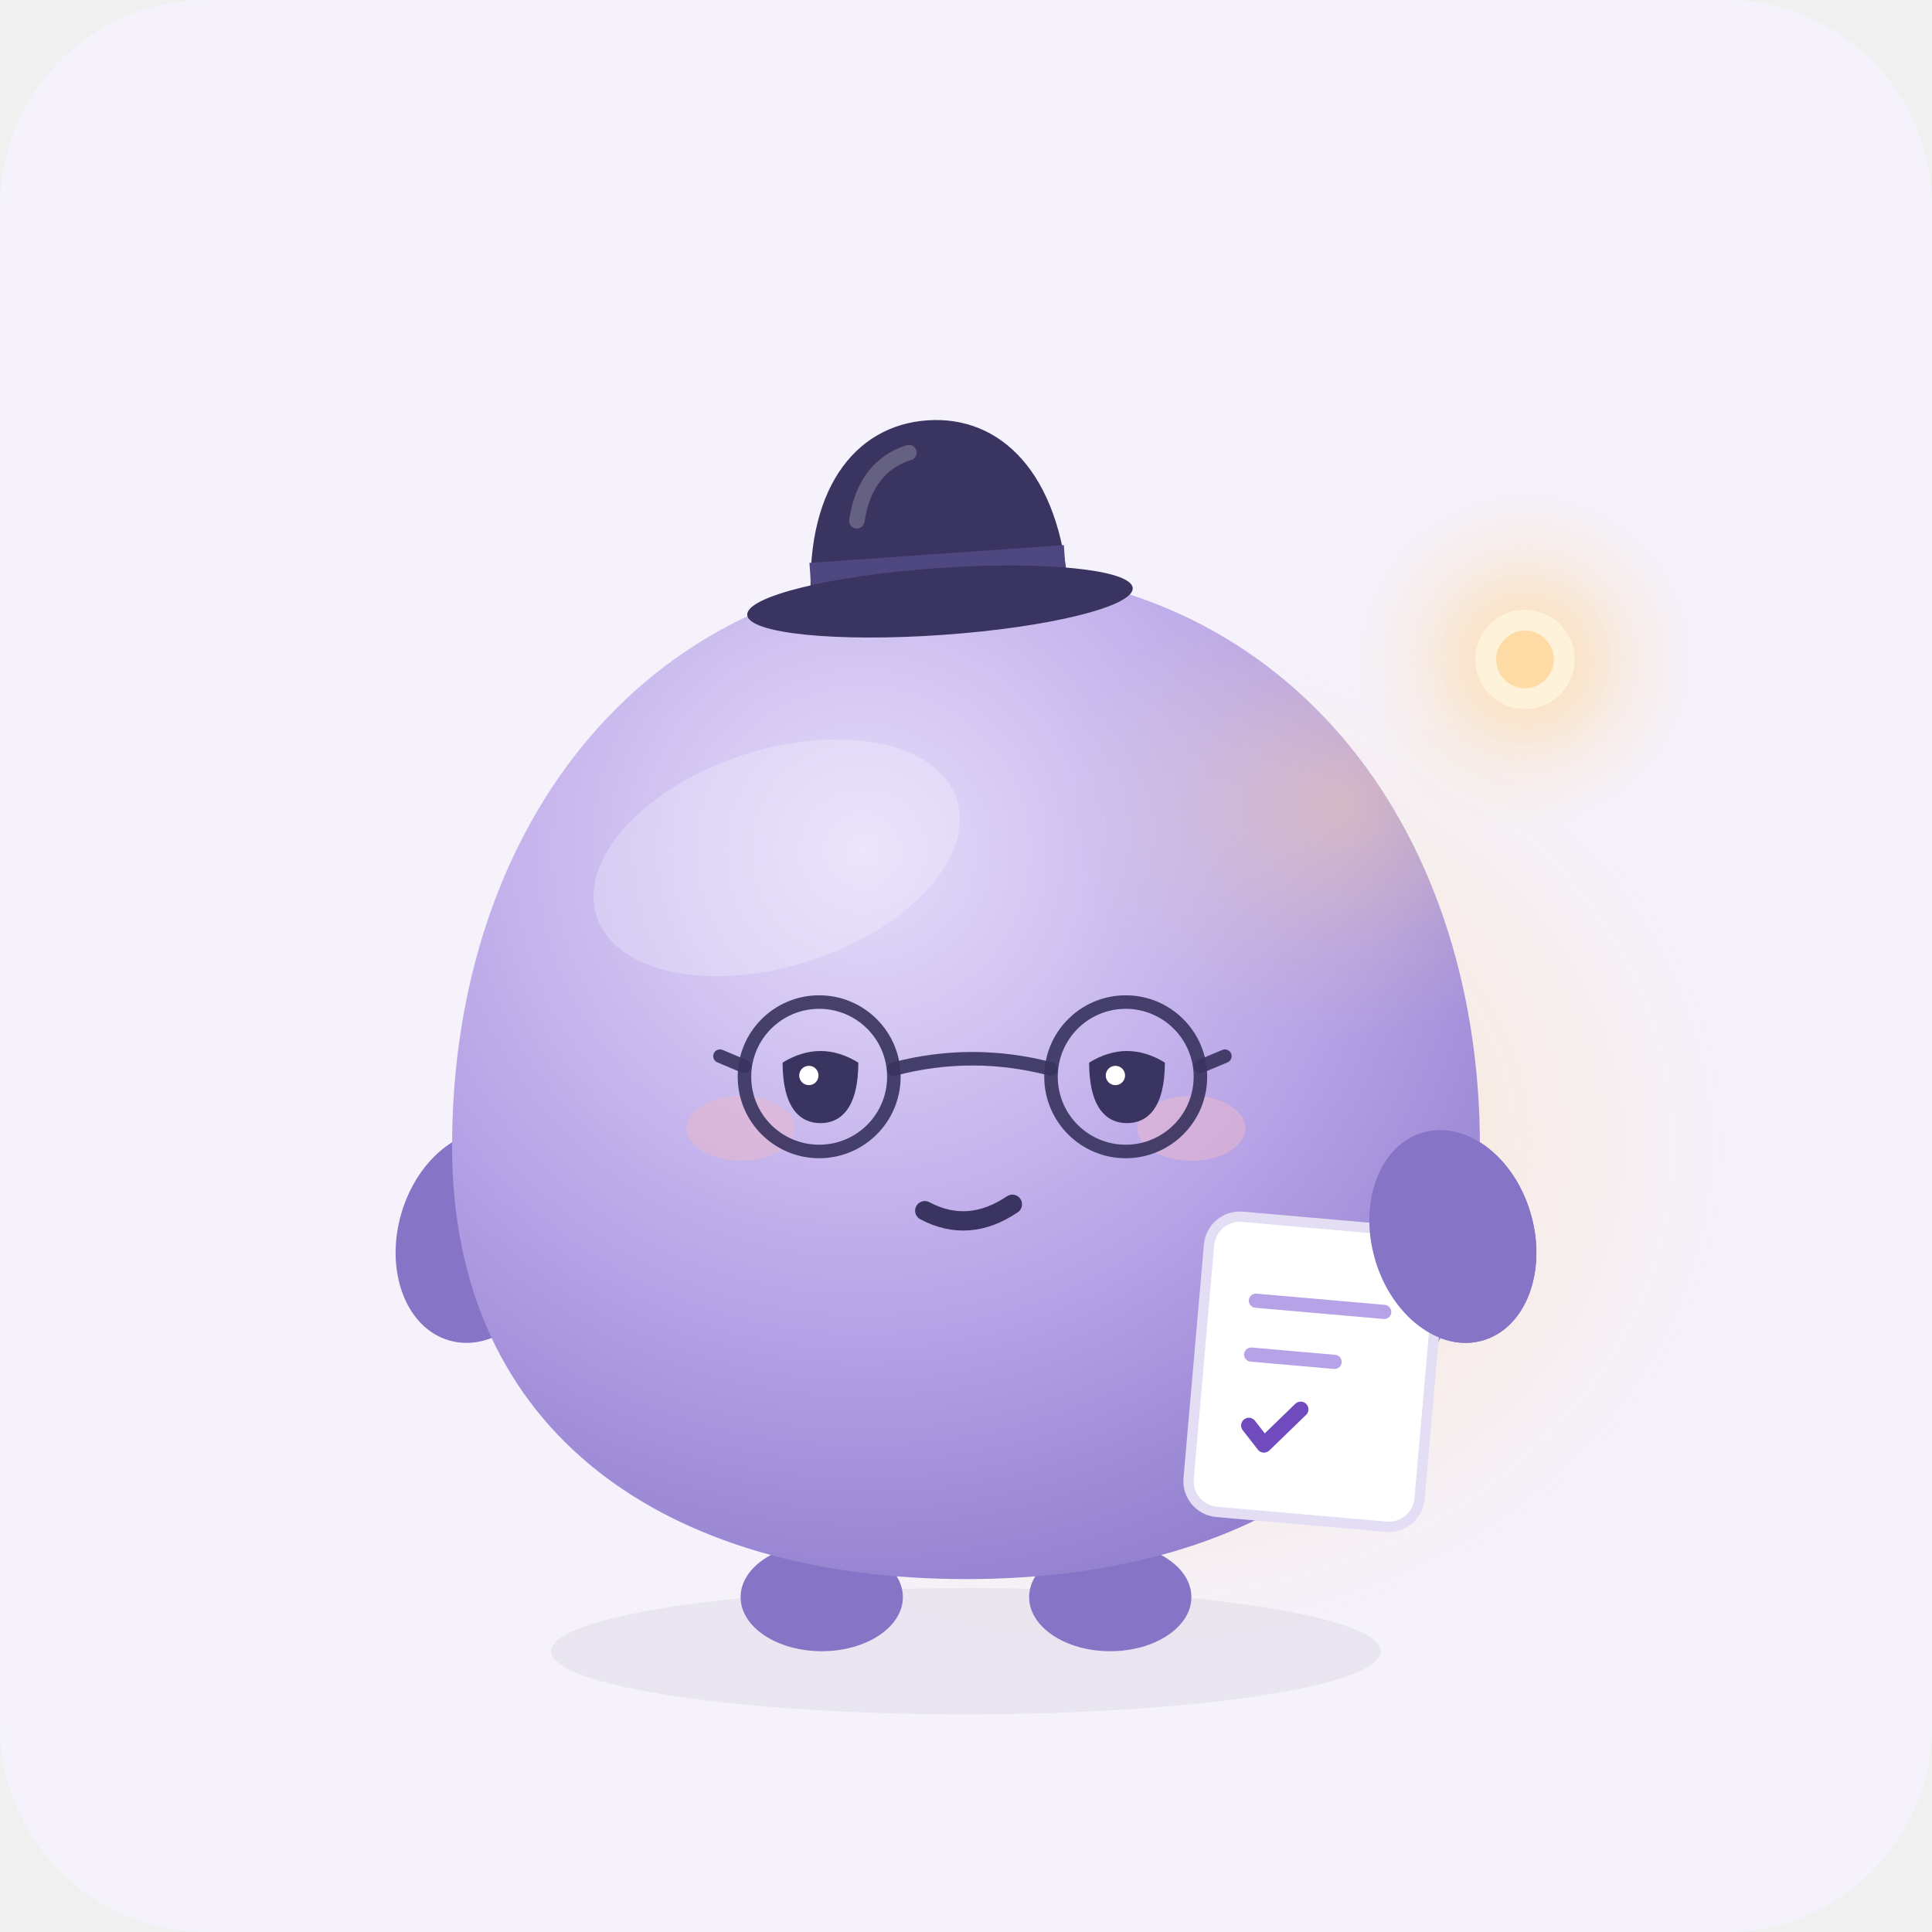
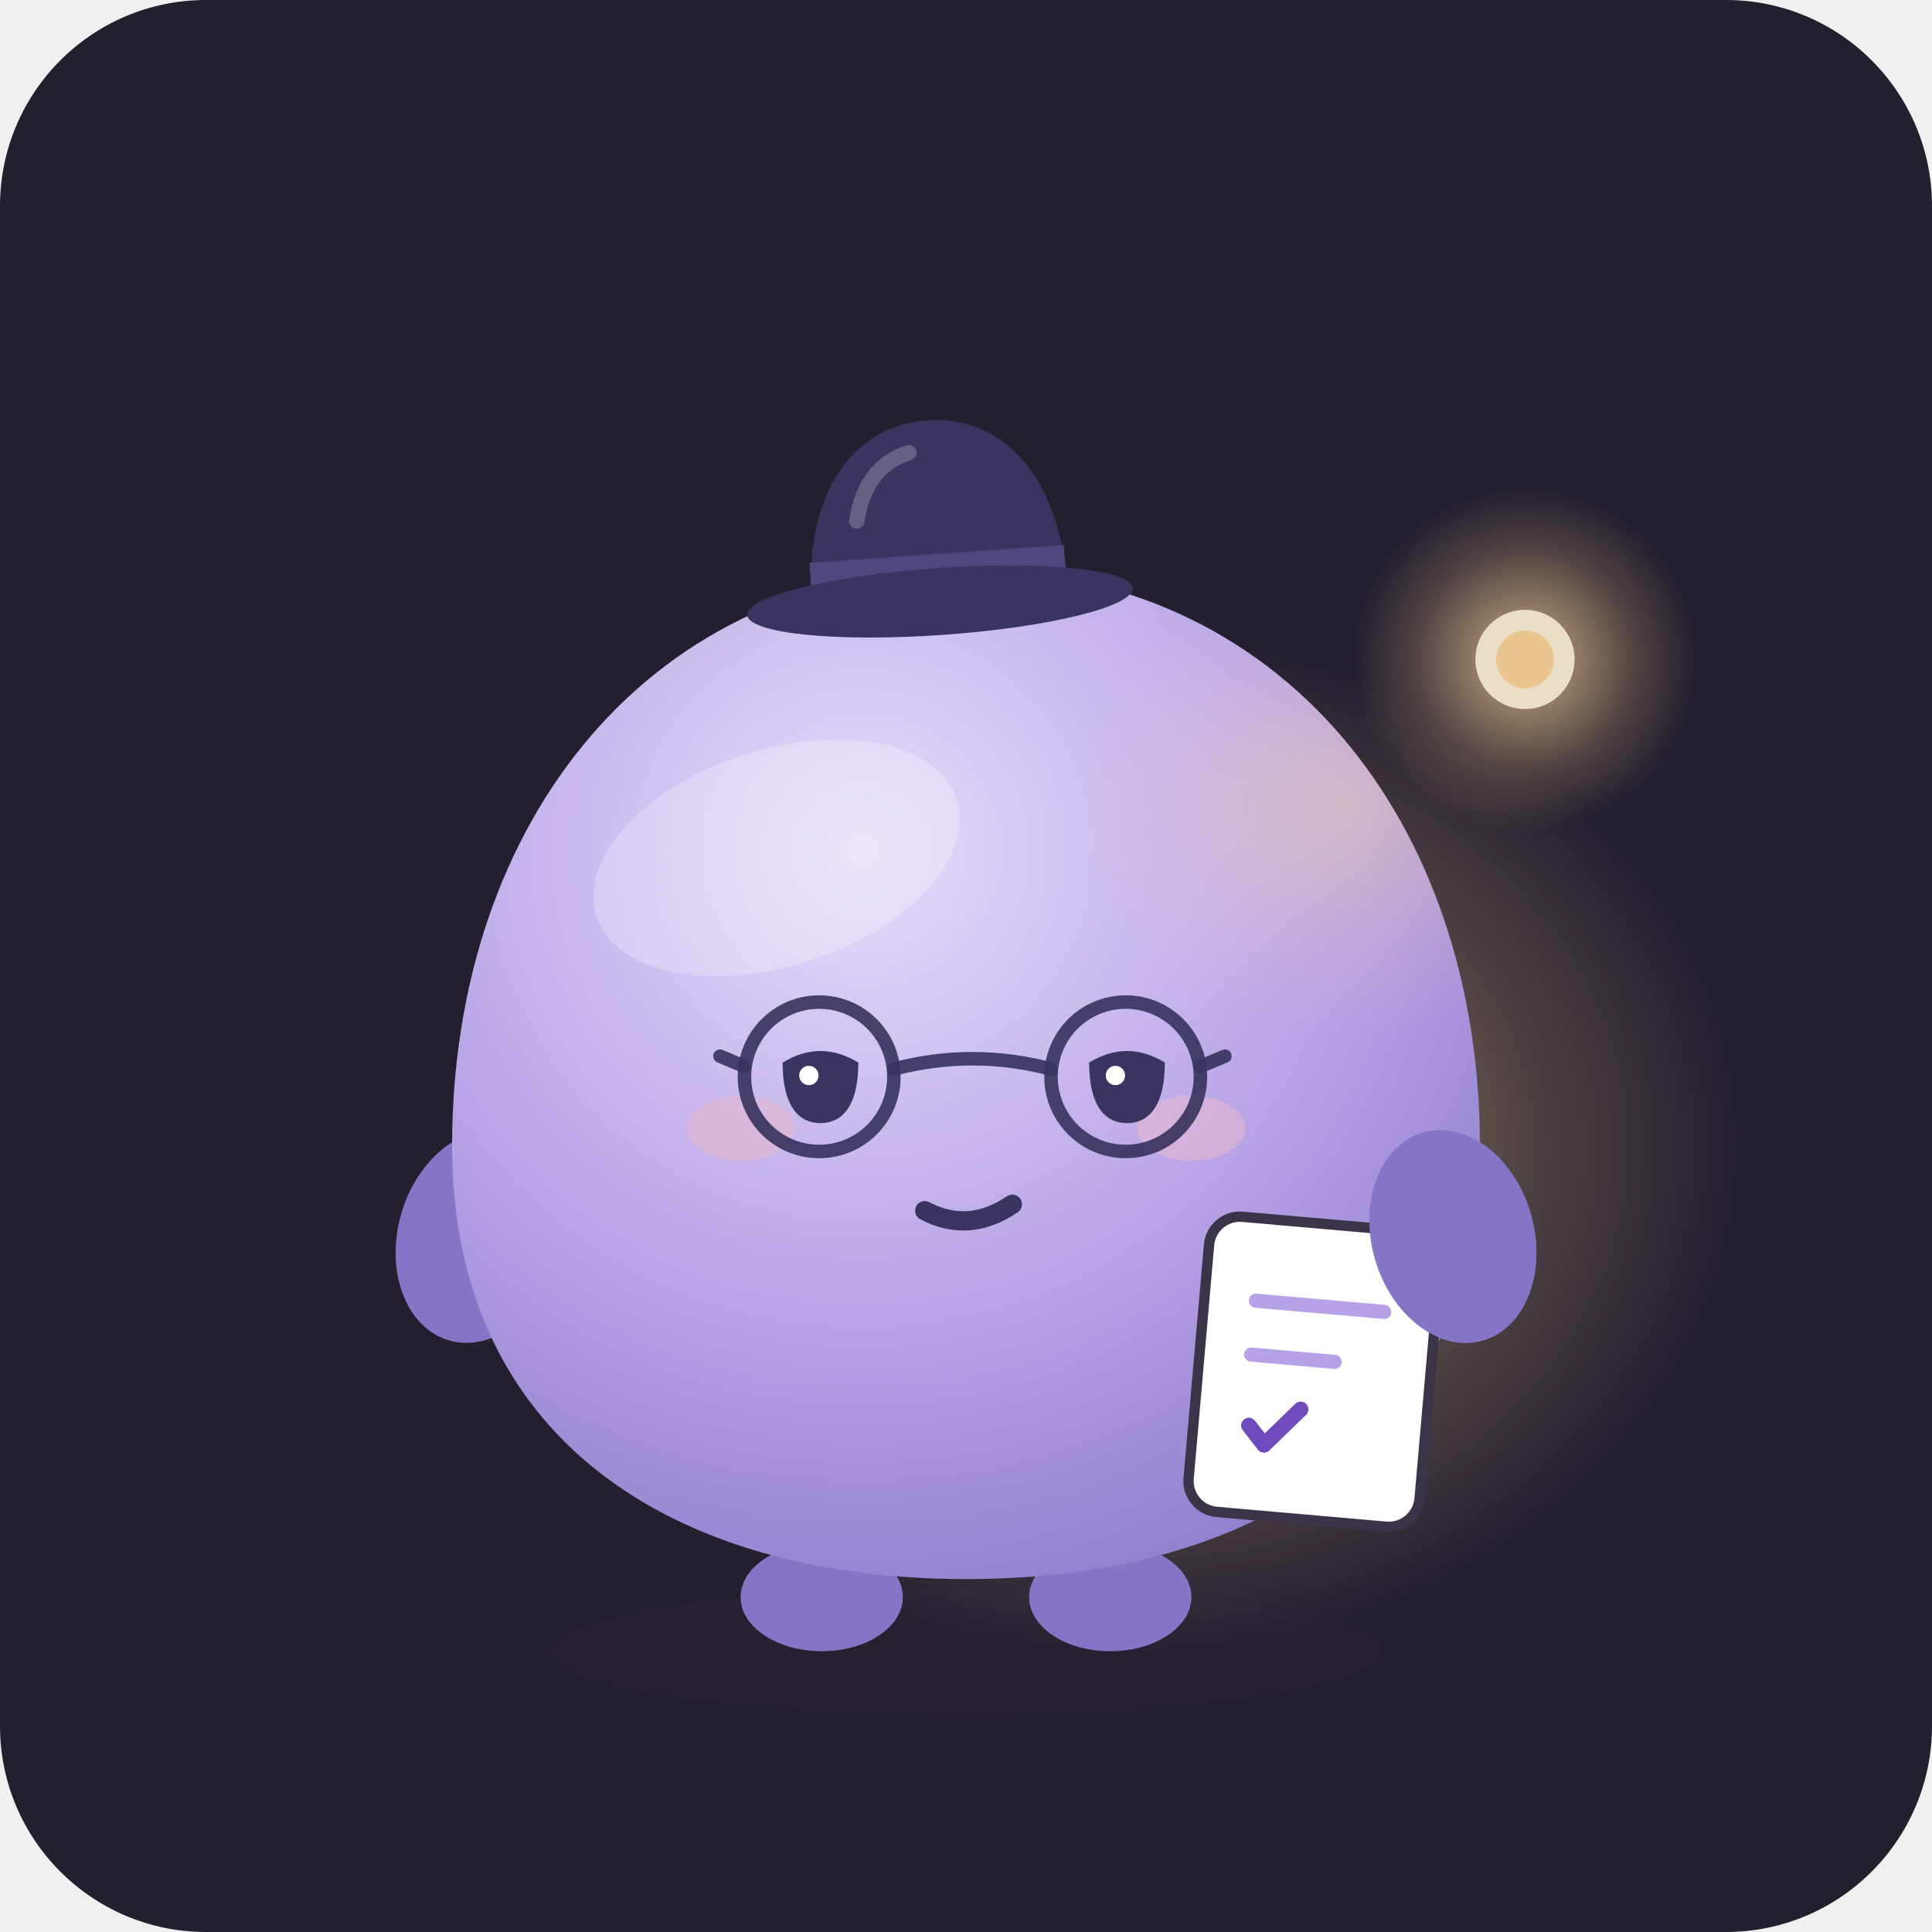
<svg xmlns="http://www.w3.org/2000/svg" viewBox="0 0 150 150">
  <style>
.body{transform-box:fill-box;transform-origin:50% 100%;animation:breathe 3.4s ease-in-out infinite}
@keyframes breathe{0%,100%{transform:translateY(0)}50%{transform:translateY(-2.4px)}}
.orb{transform-box:fill-box;transform-origin:center;animation:glo 2.6s ease-in-out infinite}
@keyframes glo{0%,100%{opacity:.7;transform:scale(.9)}50%{opacity:1;transform:scale(1.14)}}
@media(prefers-reduced-motion:reduce){*{animation:none!important}}
</style>
-   <rect width="150" height="150" rx="16" fill="#F5F2FC" />
+   <rect width="150" height="150" rx="16" fill="#241F2E" />
  <g transform="translate(5,5)">
    <path opacity="0.07" d="M70 128.1C87.784 128.1 102.2 125.906 102.2 123.2C102.2 120.494 87.784 118.3 70 118.3C52.217 118.3 37.8 120.494 37.8 123.2C37.8 125.906 52.217 128.1 70 128.1Z" fill="#3A3460" />
    <g class="body" fill="none">
      <g opacity="0.9">
        <path d="M82.6 123.2C108.889 123.2 130.2 105.649 130.2 84C130.2 62.35 108.889 44.8 82.6 44.8C56.311 44.8 35 62.35 35 84C35 105.649 56.311 123.2 82.6 123.2Z" fill="url(#paint0_radial_1298_44)" />
      </g>
      <path d="M58.8 123.2C62.279 123.2 65.1 121.32 65.1 119C65.1 116.68 62.279 114.8 58.8 114.8C55.321 114.8 52.5 116.68 52.5 119C52.5 121.32 55.321 123.2 58.8 123.2Z" fill="#8674C6" />
      <path d="M81.2 123.2C84.679 123.2 87.5 121.32 87.5 119C87.5 116.68 84.679 114.8 81.2 114.8C77.721 114.8 74.9 116.68 74.9 119C74.9 121.32 77.721 123.2 81.2 123.2Z" fill="#8674C6" />
      <path d="M29.884 99.075C33.229 100.034 36.977 97.196 38.256 92.737C39.535 88.277 37.86 83.884 34.515 82.925C31.171 81.966 27.423 84.804 26.144 89.263C24.865 93.723 26.54 98.115 29.884 99.075Z" fill="#8674C6" />
      <path d="M110.115 99.075C113.46 98.115 115.135 93.723 113.856 89.263C112.577 84.804 108.829 81.966 105.485 82.925C102.14 83.884 100.465 88.277 101.744 92.737C103.023 97.196 106.771 100.034 110.115 99.075Z" fill="#8674C6" />
      <path d="M70 39.2C94.5 39.2 109.9 58.8 109.9 84C109.9 106.4 93.1 117.6 70 117.6C46.9 117.6 30.1 106.4 30.1 84C30.1 58.8 45.5 39.2 70 39.2Z" fill="url(#paint1_radial_1298_44)" />
      <mask id="mask0_1298_44" style="mask-type:luminance" maskUnits="userSpaceOnUse" x="30" y="39" width="80" height="79">
        <path d="M70 39.2C94.5 39.2 109.9 58.8 109.9 84C109.9 106.4 93.1 117.6 70 117.6C46.9 117.6 30.1 106.4 30.1 84C30.1 58.8 45.5 39.2 70 39.2Z" fill="white" />
      </mask>
      <g mask="url(#mask0_1298_44)">
        <path opacity="0.24" d="M57.896 69.589C65.617 67.08 70.714 61.469 69.28 57.057C67.847 52.645 60.425 51.102 52.704 53.611C44.983 56.12 39.886 61.73 41.319 66.142C42.753 70.555 50.174 72.097 57.896 69.589Z" fill="white" />
        <path opacity="0.49" d="M99.4 75.6C110.998 75.6 120.4 67.451 120.4 57.4C120.4 47.348 110.998 39.2 99.4 39.2C87.802 39.2 78.4 47.348 78.4 57.4C78.4 67.451 87.802 75.6 99.4 75.6Z" fill="url(#paint2_radial_1298_44)" />
      </g>
      <path opacity="0.55" d="M52.5 85.12C54.819 85.12 56.7 83.992 56.7 82.6C56.7 81.208 54.819 80.08 52.5 80.08C50.18 80.08 48.3 81.208 48.3 82.6C48.3 83.992 50.18 85.12 52.5 85.12Z" fill="#E7B8CE" />
      <path opacity="0.55" d="M87.5 85.12C89.819 85.12 91.7 83.992 91.7 82.6C91.7 81.208 89.819 80.08 87.5 80.08C85.18 80.08 83.3 81.208 83.3 82.6C83.3 83.992 85.18 85.12 87.5 85.12Z" fill="#E7B8CE" />
      <path d="M55.76 77.5Q58.7 75.7 61.64 77.5C61.64 81 60.3 82.2 58.7 82.2C57.1 82.2 55.76 81 55.76 77.5Z" fill="#3A3460" />
      <circle cx="57.8" cy="78.5" r=".75" fill="#fff" />
      <path d="M79.56 77.5Q82.5 75.7 85.44 77.5C85.44 81 84.1 82.2 82.5 82.2C80.9 82.2 79.56 81 79.56 77.5Z" fill="#3A3460" />
      <circle cx="81.6" cy="78.5" r=".75" fill="#fff" />
      <circle cx="58.6" cy="78.6" r="5.8" stroke="#3A3460" stroke-width="1.05" opacity=".92" fill="none" />
      <circle cx="82.4" cy="78.6" r="5.8" stroke="#3A3460" stroke-width="1.05" opacity=".92" fill="none" />
      <path d="M64.4 78Q70.5 76.4 76.6 78" stroke="#3A3460" stroke-width="1.05" stroke-linecap="round" opacity="0.92" fill="none" />
      <path d="M52.8 77.8L50.9 77" stroke="#3A3460" stroke-width="1.05" stroke-linecap="round" opacity="0.92" fill="none" />
      <path d="M88.2 77.8L90.1 77" stroke="#3A3460" stroke-width="1.05" stroke-linecap="round" opacity="0.92" fill="none" />
      <path d="M66.8 89Q70.2 90.8 73.6 88.5" stroke="#3A3460" stroke-width="1.5" stroke-linecap="round" opacity="1" fill="none" />
      <g opacity="0.9">
        <g class="orb">
          <path d="M113.4 59.5C120.745 59.5 126.7 53.545 126.7 46.2C126.7 38.855 120.745 32.9 113.4 32.9C106.055 32.9 100.1 38.855 100.1 46.2C100.1 53.545 106.055 59.5 113.4 59.5Z" fill="url(#paint3_radial_1298_44)" />
          <path d="M113.4 50.05C115.526 50.05 117.25 48.326 117.25 46.2C117.25 44.074 115.526 42.35 113.4 42.35C111.274 42.35 109.55 44.074 109.55 46.2C109.55 48.326 111.274 50.05 113.4 50.05Z" fill="#FFF3D6" />
          <path d="M113.4 48.44C114.637 48.44 115.64 47.437 115.64 46.2C115.64 44.963 114.637 43.96 113.4 43.96C112.163 43.96 111.16 44.963 111.16 46.2C111.16 47.437 112.163 48.44 113.4 48.44Z" fill="#FFD79A" />
        </g>
      </g>
      <g transform="translate(0 2) rotate(-4 68 40)">
        <path d="M58 39.6C58 30.4 62.3 25.6 68 25.6C73.7 25.6 78 30.4 78 39.6Z" fill="#3A3460" />
        <rect x="58.1" y="36" width="19.8" height="2.2" fill="#4E4780" />
        <ellipse cx="68" cy="39.7" rx="15" ry="2.6" fill="#3A3460" />
        <path d="M62 33C62.6 30.2 64.2 28.5 66.4 28" stroke="#fff" stroke-opacity=".22" stroke-width="1.2" stroke-linecap="round" />
      </g>
      <g transform="rotate(5 97 102)">
-         <rect x="88" y="90" width="18" height="23" rx="2.4" fill="#fff" stroke="#E4DEF4" stroke-width=".8" />
+         <rect x="88" y="90" width="18" height="23" rx="2.4" fill="#fff" stroke="#3B3348" stroke-width=".8" />
        <path d="M92 96.4H102M92 100.6H98.5" stroke="#B6A2E6" stroke-width="1.1" stroke-linecap="round" />
        <path d="M92.3 106.1l1.3 1.4 2.6-3" stroke="#6F4BBD" stroke-width="1.2" stroke-linecap="round" stroke-linejoin="round" fill="none" />
      </g>
      <path d="M110.115 99.075C113.46 98.115 115.135 93.723 113.856 89.263C112.577 84.804 108.829 81.966 105.485 82.925C102.14 83.884 100.465 88.277 101.744 92.737C103.023 97.196 106.771 100.034 110.115 99.075Z" fill="#8674C6" />
      <defs>
        <radialGradient id="paint0_radial_1298_44" cx="0" cy="0" r="1" gradientUnits="userSpaceOnUse" gradientTransform="translate(82.6 83.9999) scale(47.6 39.2)">
          <stop stop-color="#FFD79A" stop-opacity="0.85" />
          <stop offset="0.64" stop-color="#FFD79A" stop-opacity="0.22" />
          <stop offset="1" stop-color="#FFD79A" stop-opacity="0" />
        </radialGradient>
        <radialGradient id="paint1_radial_1298_44" cx="0" cy="0" r="1" gradientUnits="userSpaceOnUse" gradientTransform="translate(62.0199 61.152) scale(68.628 67.424)">
          <stop stop-color="#E6DDFA" />
          <stop offset="0.55" stop-color="#B6A2E6" />
          <stop offset="1" stop-color="#8674C6" />
        </radialGradient>
        <radialGradient id="paint2_radial_1298_44" cx="0" cy="0" r="1" gradientUnits="userSpaceOnUse" gradientTransform="translate(99.3999 57.3997) scale(21 18.2)">
          <stop stop-color="#FFD79A" stop-opacity="0.85" />
          <stop offset="0.64" stop-color="#FFD79A" stop-opacity="0.22" />
          <stop offset="1" stop-color="#FFD79A" stop-opacity="0" />
        </radialGradient>
        <radialGradient id="paint3_radial_1298_44" cx="0" cy="0" r="1" gradientUnits="userSpaceOnUse" gradientTransform="translate(113.4 46.1999) scale(13.3)">
          <stop stop-color="#FFD79A" stop-opacity="0.85" />
          <stop offset="0.64" stop-color="#FFD79A" stop-opacity="0.22" />
          <stop offset="1" stop-color="#FFD79A" stop-opacity="0" />
        </radialGradient>
      </defs>
    </g>
  </g>
</svg>
